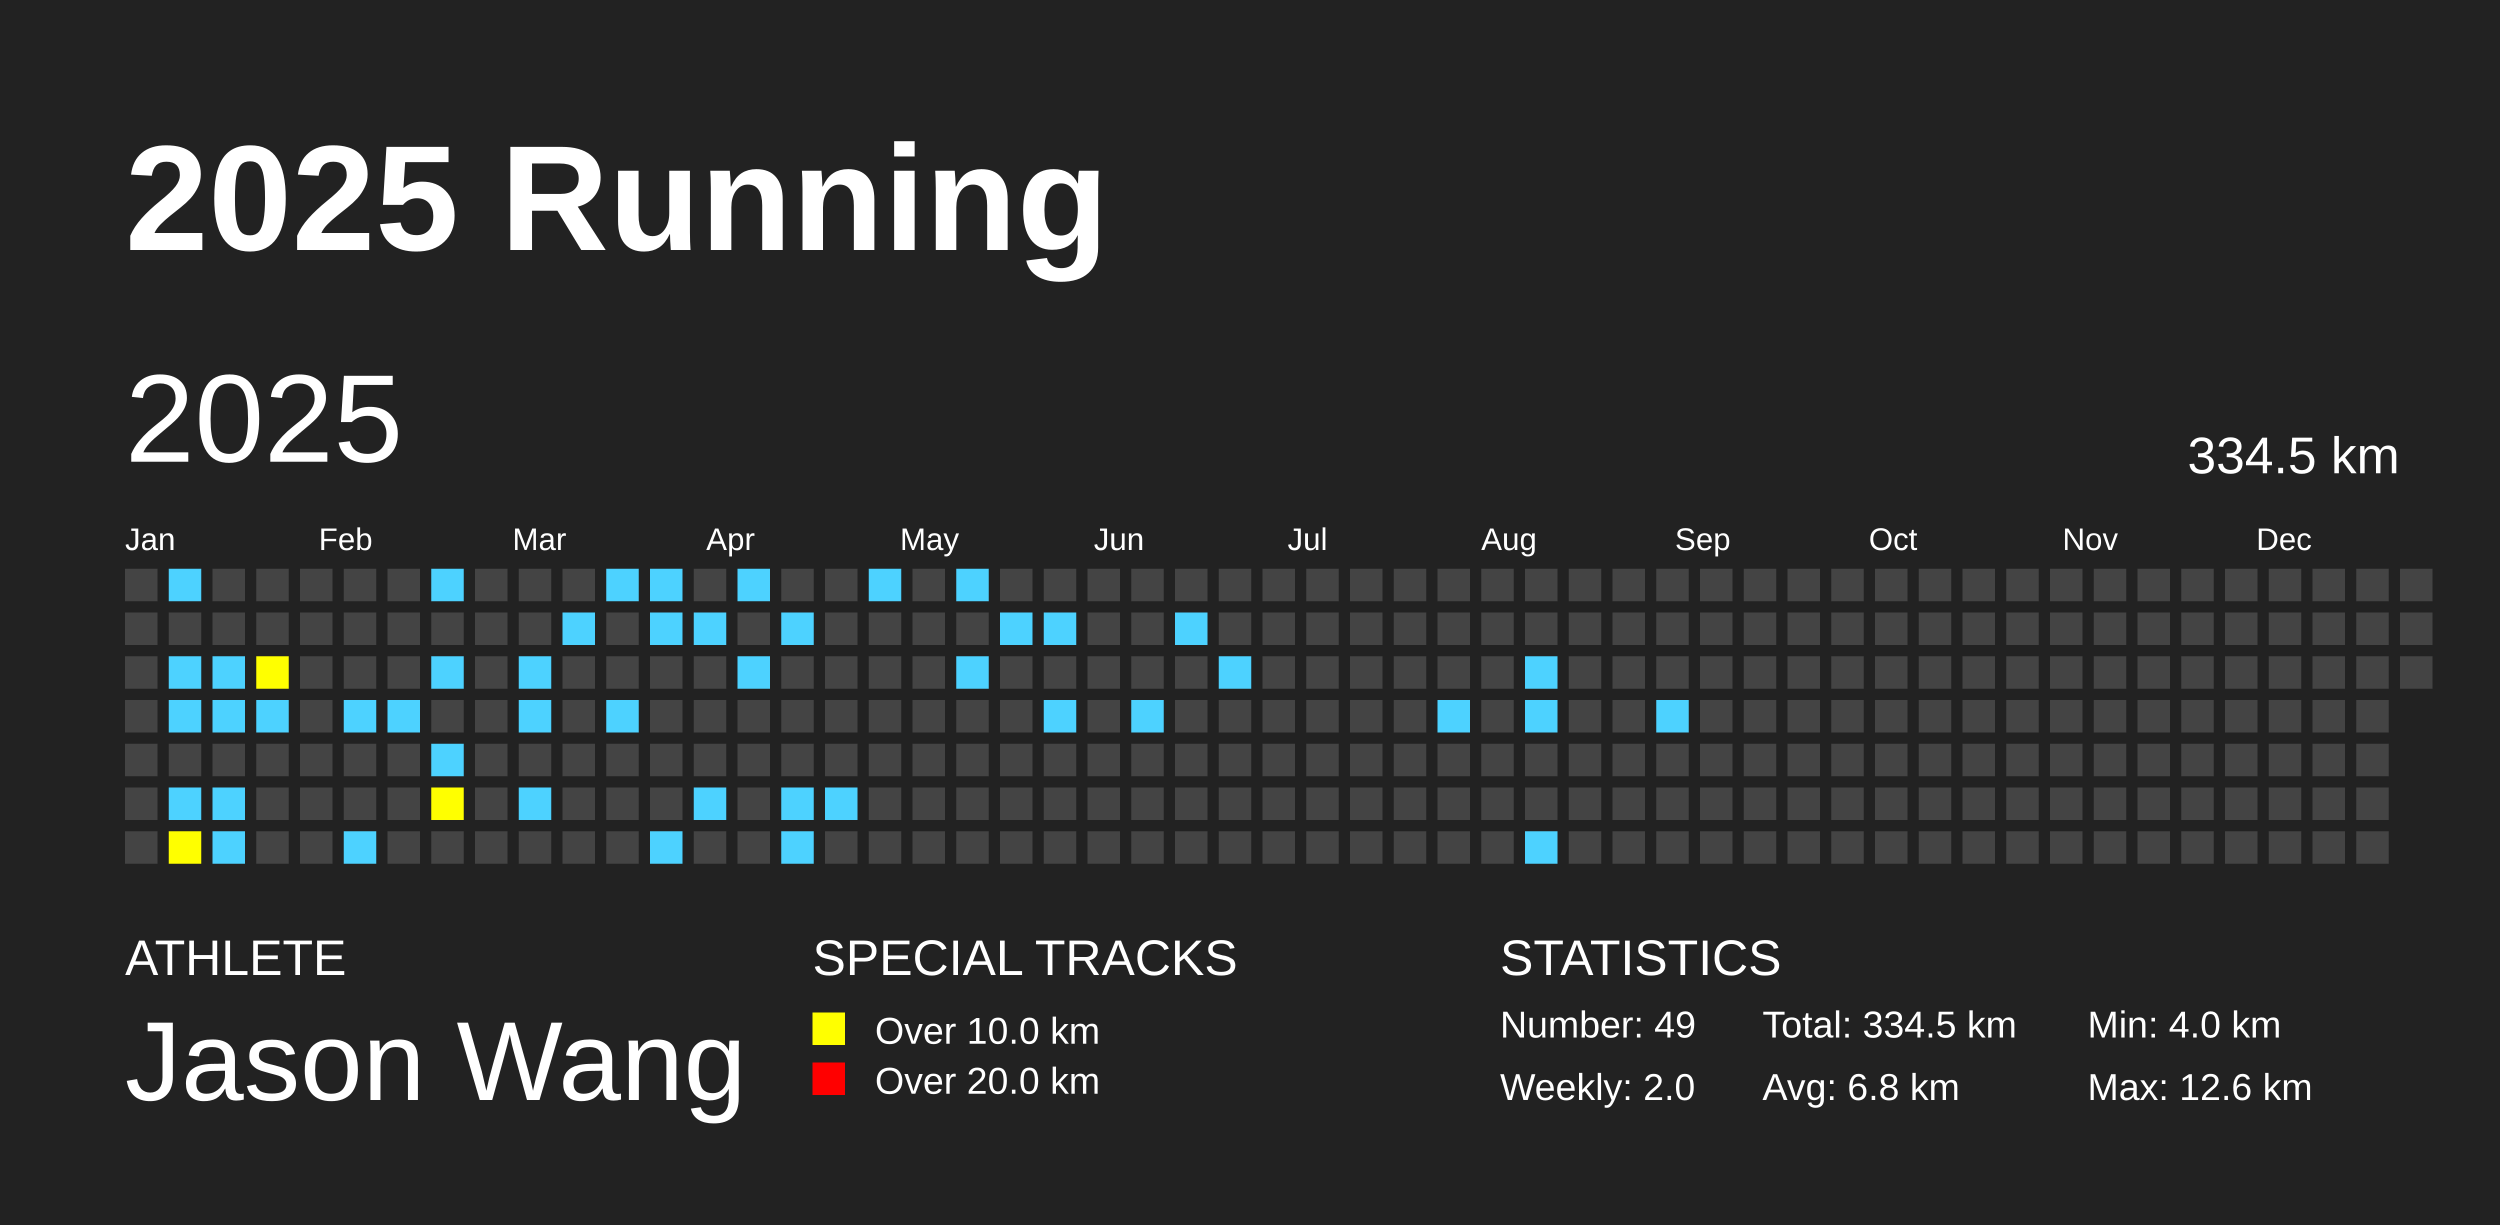
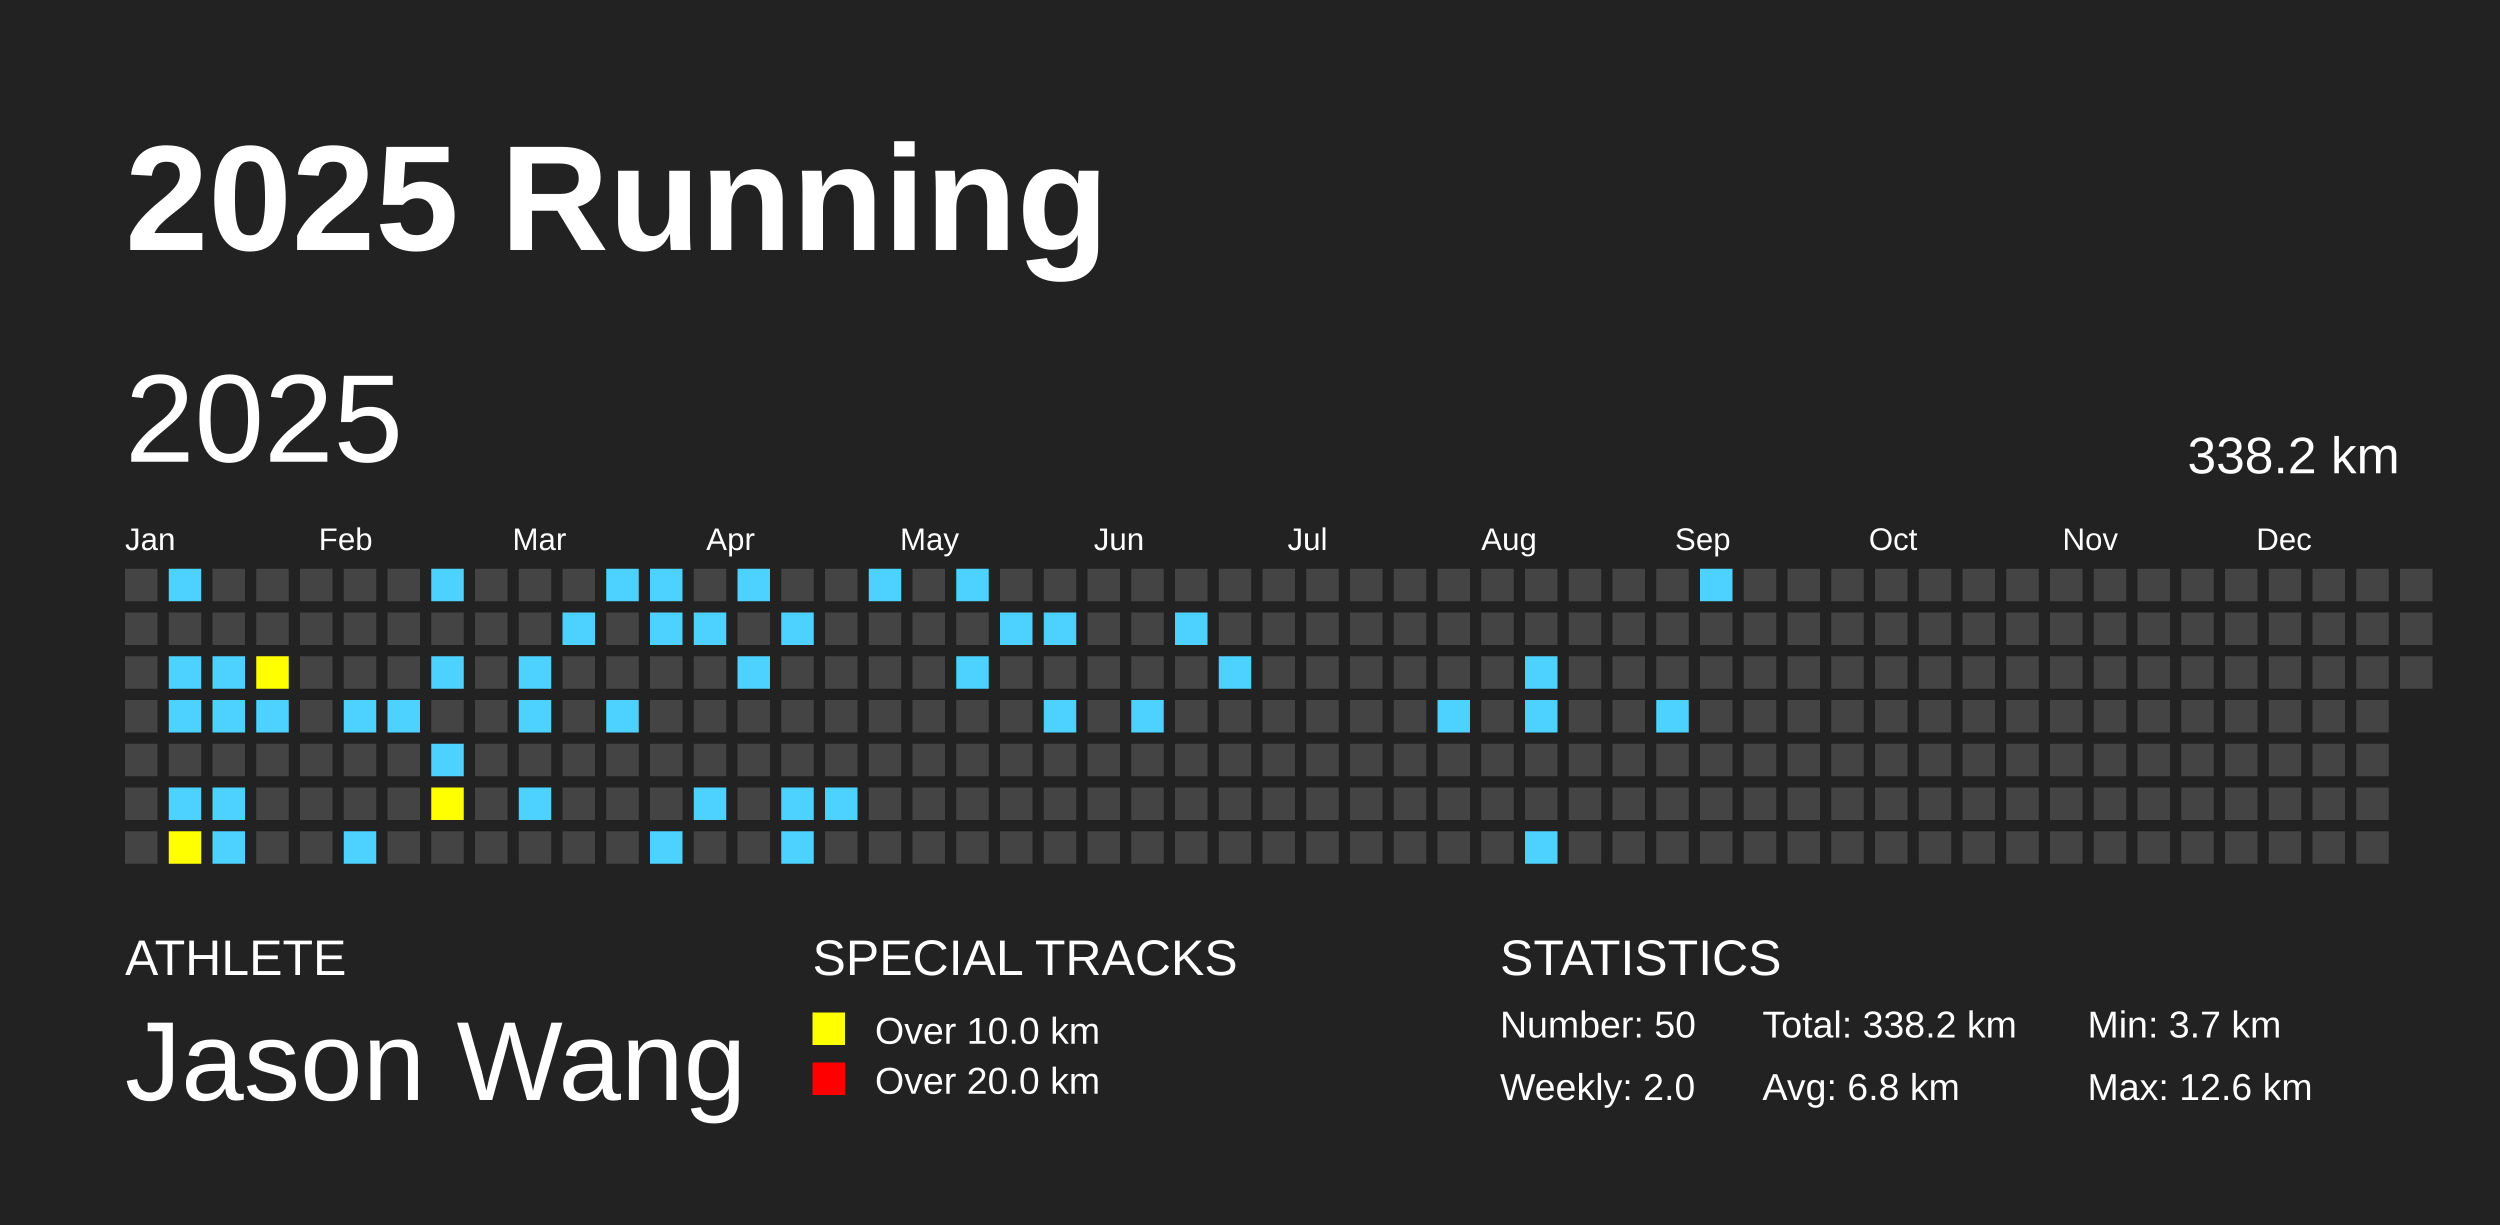
<svg xmlns="http://www.w3.org/2000/svg" baseProfile="full" height="98mm" version="1.1" viewBox="0,0,200,98" width="200mm">
  <defs />
  <rect fill="#222222" height="98" width="200" x="0" y="0" />
  <text fill="#FFFFFF" style="font-size:12px; font-family:Arial; font-weight:bold;" x="10" y="20">2025 Running</text>
  <text fill="#FFFFFF" style="font-size:4px; font-family:Arial" x="10" y="78">ATHLETE</text>
  <text fill="#FFFFFF" style="font-size:9px; font-family:Arial" x="10" y="88">Jason Wang</text>
  <text fill="#FFFFFF" style="font-size:4px; font-family:Arial" x="65" y="78">SPECIAL TRACKS</text>
  <rect fill="yellow" height="2.6" width="2.6" x="65" y="81" />
  <text fill="#FFFFFF" style="font-size:3px; font-family:Arial" x="70" y="83.5">Over 10.0 km</text>
  <rect fill="red" height="2.6" width="2.6" x="65" y="85" />
  <text fill="#FFFFFF" style="font-size:3px; font-family:Arial" x="70" y="87.5">Over 20.0 km</text>
  <text fill="#FFFFFF" style="font-size:4px; font-family:Arial" x="120" y="78">STATISTICS</text>
-   <text fill="#FFFFFF" style="font-size:3px; font-family:Arial" x="120" y="83">Number: 49</text>
+   <text fill="#FFFFFF" style="font-size:3px; font-family:Arial" x="120" y="83">Number: 50</text>
  <text fill="#FFFFFF" style="font-size:3px; font-family:Arial" x="120" y="88">Weekly: 2.0</text>
-   <text fill="#FFFFFF" style="font-size:3px; font-family:Arial" x="141" y="83">Total: 334.5 km</text>
+   <text fill="#FFFFFF" style="font-size:3px; font-family:Arial" x="141" y="83">Total: 338.2 km</text>
  <text fill="#FFFFFF" style="font-size:3px; font-family:Arial" x="141" y="88">Avg: 6.8 km</text>
-   <text fill="#FFFFFF" style="font-size:3px; font-family:Arial" x="167" y="83">Min: 4.0 km</text>
+   <text fill="#FFFFFF" style="font-size:3px; font-family:Arial" x="167" y="83">Min: 3.7 km</text>
  <text fill="#FFFFFF" style="font-size:3px; font-family:Arial" x="167" y="88">Max: 12.6 km</text>
  <text dominant-baseline="hanging" fill="#FFFFFF" style="font-size:10.0px; font-family:Arial;" x="10" y="30">2025</text>
-   <text dominant-baseline="hanging" fill="#FFFFFF" style="font-size:4.125px; font-family:Arial;" x="175" y="35">334.5 km</text>
+   <text dominant-baseline="hanging" fill="#FFFFFF" style="font-size:4.125px; font-family:Arial;" x="175" y="35">338.2 km</text>
  <text fill="#FFFFFF" style="font-size:2.5px; font-family:Arial" x="10.0" y="44">Jan</text>
  <text fill="#FFFFFF" style="font-size:2.5px; font-family:Arial" x="25.5" y="44">Feb</text>
  <text fill="#FFFFFF" style="font-size:2.5px; font-family:Arial" x="41.0" y="44">Mar</text>
  <text fill="#FFFFFF" style="font-size:2.5px; font-family:Arial" x="56.5" y="44">Apr</text>
  <text fill="#FFFFFF" style="font-size:2.5px; font-family:Arial" x="72.0" y="44">May</text>
  <text fill="#FFFFFF" style="font-size:2.5px; font-family:Arial" x="87.5" y="44">Jun</text>
  <text fill="#FFFFFF" style="font-size:2.5px; font-family:Arial" x="103.0" y="44">Jul</text>
  <text fill="#FFFFFF" style="font-size:2.5px; font-family:Arial" x="118.5" y="44">Aug</text>
  <text fill="#FFFFFF" style="font-size:2.5px; font-family:Arial" x="134.0" y="44">Sep</text>
  <text fill="#FFFFFF" style="font-size:2.5px; font-family:Arial" x="149.5" y="44">Oct</text>
  <text fill="#FFFFFF" style="font-size:2.5px; font-family:Arial" x="165.0" y="44">Nov</text>
  <text fill="#FFFFFF" style="font-size:2.5px; font-family:Arial" x="180.5" y="44">Dec</text>
  <rect fill="#444444" height="2.6" width="2.6" x="10.0" y="45.5" />
  <rect fill="#444444" height="2.6" width="2.6" x="10.0" y="49.0" />
  <rect fill="#444444" height="2.6" width="2.6" x="10.0" y="52.5" />
  <rect fill="#444444" height="2.6" width="2.6" x="10.0" y="56.0" />
  <rect fill="#444444" height="2.6" width="2.6" x="10.0" y="59.5" />
  <rect fill="#444444" height="2.6" width="2.6" x="10.0" y="63.0" />
  <rect fill="#444444" height="2.6" width="2.6" x="10.0" y="66.5" />
  <rect fill="#4DD2FF" height="2.6" width="2.6" x="13.5" y="45.5" />
  <rect fill="#444444" height="2.6" width="2.6" x="13.5" y="49.0" />
  <rect fill="#4DD2FF" height="2.6" width="2.6" x="13.5" y="52.5" />
  <rect fill="#4DD2FF" height="2.6" width="2.6" x="13.5" y="56.0" />
  <rect fill="#444444" height="2.6" width="2.6" x="13.5" y="59.5" />
  <rect fill="#4DD2FF" height="2.6" width="2.6" x="13.5" y="63.0" />
  <rect fill="yellow" height="2.6" width="2.6" x="13.5" y="66.5" />
  <rect fill="#444444" height="2.6" width="2.6" x="17.0" y="45.5" />
  <rect fill="#444444" height="2.6" width="2.6" x="17.0" y="49.0" />
  <rect fill="#4DD2FF" height="2.6" width="2.6" x="17.0" y="52.5" />
  <rect fill="#4DD2FF" height="2.6" width="2.6" x="17.0" y="56.0" />
  <rect fill="#444444" height="2.6" width="2.6" x="17.0" y="59.5" />
  <rect fill="#4DD2FF" height="2.6" width="2.6" x="17.0" y="63.0" />
  <rect fill="#4DD2FF" height="2.6" width="2.6" x="17.0" y="66.5" />
  <rect fill="#444444" height="2.6" width="2.6" x="20.5" y="45.5" />
  <rect fill="#444444" height="2.6" width="2.6" x="20.5" y="49.0" />
  <rect fill="yellow" height="2.6" width="2.6" x="20.5" y="52.5" />
  <rect fill="#4DD2FF" height="2.6" width="2.6" x="20.5" y="56.0" />
  <rect fill="#444444" height="2.6" width="2.6" x="20.5" y="59.5" />
  <rect fill="#444444" height="2.6" width="2.6" x="20.5" y="63.0" />
  <rect fill="#444444" height="2.6" width="2.6" x="20.5" y="66.5" />
  <rect fill="#444444" height="2.6" width="2.6" x="24.0" y="45.5" />
  <rect fill="#444444" height="2.6" width="2.6" x="24.0" y="49.0" />
  <rect fill="#444444" height="2.6" width="2.6" x="24.0" y="52.5" />
  <rect fill="#444444" height="2.6" width="2.6" x="24.0" y="56.0" />
  <rect fill="#444444" height="2.6" width="2.6" x="24.0" y="59.5" />
  <rect fill="#444444" height="2.6" width="2.6" x="24.0" y="63.0" />
  <rect fill="#444444" height="2.6" width="2.6" x="24.0" y="66.5" />
  <rect fill="#444444" height="2.6" width="2.6" x="27.5" y="45.5" />
  <rect fill="#444444" height="2.6" width="2.6" x="27.5" y="49.0" />
  <rect fill="#444444" height="2.6" width="2.6" x="27.5" y="52.5" />
  <rect fill="#4DD2FF" height="2.6" width="2.6" x="27.5" y="56.0" />
  <rect fill="#444444" height="2.6" width="2.6" x="27.5" y="59.5" />
  <rect fill="#444444" height="2.6" width="2.6" x="27.5" y="63.0" />
  <rect fill="#4DD2FF" height="2.6" width="2.6" x="27.5" y="66.5" />
  <rect fill="#444444" height="2.6" width="2.6" x="31.0" y="45.5" />
  <rect fill="#444444" height="2.6" width="2.6" x="31.0" y="49.0" />
  <rect fill="#444444" height="2.6" width="2.6" x="31.0" y="52.5" />
  <rect fill="#4DD2FF" height="2.6" width="2.6" x="31.0" y="56.0" />
  <rect fill="#444444" height="2.6" width="2.6" x="31.0" y="59.5" />
  <rect fill="#444444" height="2.6" width="2.6" x="31.0" y="63.0" />
  <rect fill="#444444" height="2.6" width="2.6" x="31.0" y="66.5" />
  <rect fill="#4DD2FF" height="2.6" width="2.6" x="34.5" y="45.5" />
  <rect fill="#444444" height="2.6" width="2.6" x="34.5" y="49.0" />
  <rect fill="#4DD2FF" height="2.6" width="2.6" x="34.5" y="52.5" />
  <rect fill="#444444" height="2.6" width="2.6" x="34.5" y="56.0" />
  <rect fill="#4DD2FF" height="2.6" width="2.6" x="34.5" y="59.5" />
  <rect fill="yellow" height="2.6" width="2.6" x="34.5" y="63.0" />
  <rect fill="#444444" height="2.6" width="2.6" x="34.5" y="66.5" />
  <rect fill="#444444" height="2.6" width="2.6" x="38.0" y="45.5" />
  <rect fill="#444444" height="2.6" width="2.6" x="38.0" y="49.0" />
  <rect fill="#444444" height="2.6" width="2.6" x="38.0" y="52.5" />
  <rect fill="#444444" height="2.6" width="2.6" x="38.0" y="56.0" />
  <rect fill="#444444" height="2.6" width="2.6" x="38.0" y="59.5" />
  <rect fill="#444444" height="2.6" width="2.6" x="38.0" y="63.0" />
  <rect fill="#444444" height="2.6" width="2.6" x="38.0" y="66.5" />
  <rect fill="#444444" height="2.6" width="2.6" x="41.5" y="45.5" />
  <rect fill="#444444" height="2.6" width="2.6" x="41.5" y="49.0" />
  <rect fill="#4DD2FF" height="2.6" width="2.6" x="41.5" y="52.5" />
  <rect fill="#4DD2FF" height="2.6" width="2.6" x="41.5" y="56.0" />
  <rect fill="#444444" height="2.6" width="2.6" x="41.5" y="59.5" />
  <rect fill="#4DD2FF" height="2.6" width="2.6" x="41.5" y="63.0" />
  <rect fill="#444444" height="2.6" width="2.6" x="41.5" y="66.5" />
  <rect fill="#444444" height="2.6" width="2.6" x="45.0" y="45.5" />
  <rect fill="#4DD2FF" height="2.6" width="2.6" x="45.0" y="49.0" />
  <rect fill="#444444" height="2.6" width="2.6" x="45.0" y="52.5" />
  <rect fill="#444444" height="2.6" width="2.6" x="45.0" y="56.0" />
  <rect fill="#444444" height="2.6" width="2.6" x="45.0" y="59.5" />
  <rect fill="#444444" height="2.6" width="2.6" x="45.0" y="63.0" />
  <rect fill="#444444" height="2.6" width="2.6" x="45.0" y="66.5" />
  <rect fill="#4DD2FF" height="2.6" width="2.6" x="48.5" y="45.5" />
  <rect fill="#444444" height="2.6" width="2.6" x="48.5" y="49.0" />
  <rect fill="#444444" height="2.6" width="2.6" x="48.5" y="52.5" />
  <rect fill="#4DD2FF" height="2.6" width="2.6" x="48.5" y="56.0" />
  <rect fill="#444444" height="2.6" width="2.6" x="48.5" y="59.5" />
  <rect fill="#444444" height="2.6" width="2.6" x="48.5" y="63.0" />
  <rect fill="#444444" height="2.6" width="2.6" x="48.5" y="66.5" />
  <rect fill="#4DD2FF" height="2.6" width="2.6" x="52.0" y="45.5" />
  <rect fill="#4DD2FF" height="2.6" width="2.6" x="52.0" y="49.0" />
  <rect fill="#444444" height="2.6" width="2.6" x="52.0" y="52.5" />
  <rect fill="#444444" height="2.6" width="2.6" x="52.0" y="56.0" />
  <rect fill="#444444" height="2.6" width="2.6" x="52.0" y="59.5" />
  <rect fill="#444444" height="2.6" width="2.6" x="52.0" y="63.0" />
  <rect fill="#4DD2FF" height="2.6" width="2.6" x="52.0" y="66.5" />
  <rect fill="#444444" height="2.6" width="2.6" x="55.5" y="45.5" />
  <rect fill="#4DD2FF" height="2.6" width="2.6" x="55.5" y="49.0" />
  <rect fill="#444444" height="2.6" width="2.6" x="55.5" y="52.5" />
  <rect fill="#444444" height="2.6" width="2.6" x="55.5" y="56.0" />
  <rect fill="#444444" height="2.6" width="2.6" x="55.5" y="59.5" />
  <rect fill="#4DD2FF" height="2.6" width="2.6" x="55.5" y="63.0" />
  <rect fill="#444444" height="2.6" width="2.6" x="55.5" y="66.5" />
  <rect fill="#4DD2FF" height="2.6" width="2.6" x="59.0" y="45.5" />
  <rect fill="#444444" height="2.6" width="2.6" x="59.0" y="49.0" />
  <rect fill="#4DD2FF" height="2.6" width="2.6" x="59.0" y="52.5" />
  <rect fill="#444444" height="2.6" width="2.6" x="59.0" y="56.0" />
  <rect fill="#444444" height="2.6" width="2.6" x="59.0" y="59.5" />
  <rect fill="#444444" height="2.6" width="2.6" x="59.0" y="63.0" />
  <rect fill="#444444" height="2.6" width="2.6" x="59.0" y="66.5" />
  <rect fill="#444444" height="2.6" width="2.6" x="62.5" y="45.5" />
  <rect fill="#4DD2FF" height="2.6" width="2.6" x="62.5" y="49.0" />
  <rect fill="#444444" height="2.6" width="2.6" x="62.5" y="52.5" />
  <rect fill="#444444" height="2.6" width="2.6" x="62.5" y="56.0" />
  <rect fill="#444444" height="2.6" width="2.6" x="62.5" y="59.5" />
  <rect fill="#4DD2FF" height="2.6" width="2.6" x="62.5" y="63.0" />
  <rect fill="#4DD2FF" height="2.6" width="2.6" x="62.5" y="66.5" />
  <rect fill="#444444" height="2.6" width="2.6" x="66.0" y="45.5" />
  <rect fill="#444444" height="2.6" width="2.6" x="66.0" y="49.0" />
  <rect fill="#444444" height="2.6" width="2.6" x="66.0" y="52.5" />
  <rect fill="#444444" height="2.6" width="2.6" x="66.0" y="56.0" />
  <rect fill="#444444" height="2.6" width="2.6" x="66.0" y="59.5" />
  <rect fill="#4DD2FF" height="2.6" width="2.6" x="66.0" y="63.0" />
  <rect fill="#444444" height="2.6" width="2.6" x="66.0" y="66.5" />
  <rect fill="#4DD2FF" height="2.6" width="2.6" x="69.5" y="45.5" />
  <rect fill="#444444" height="2.6" width="2.6" x="69.5" y="49.0" />
  <rect fill="#444444" height="2.6" width="2.6" x="69.5" y="52.5" />
  <rect fill="#444444" height="2.6" width="2.6" x="69.5" y="56.0" />
  <rect fill="#444444" height="2.6" width="2.6" x="69.5" y="59.5" />
  <rect fill="#444444" height="2.6" width="2.6" x="69.5" y="63.0" />
  <rect fill="#444444" height="2.6" width="2.6" x="69.5" y="66.5" />
  <rect fill="#444444" height="2.6" width="2.6" x="73.0" y="45.5" />
  <rect fill="#444444" height="2.6" width="2.6" x="73.0" y="49.0" />
  <rect fill="#444444" height="2.6" width="2.6" x="73.0" y="52.5" />
  <rect fill="#444444" height="2.6" width="2.6" x="73.0" y="56.0" />
  <rect fill="#444444" height="2.6" width="2.6" x="73.0" y="59.5" />
  <rect fill="#444444" height="2.6" width="2.6" x="73.0" y="63.0" />
  <rect fill="#444444" height="2.6" width="2.6" x="73.0" y="66.5" />
  <rect fill="#4DD2FF" height="2.6" width="2.6" x="76.5" y="45.5" />
  <rect fill="#444444" height="2.6" width="2.6" x="76.5" y="49.0" />
  <rect fill="#4DD2FF" height="2.6" width="2.6" x="76.5" y="52.5" />
  <rect fill="#444444" height="2.6" width="2.6" x="76.5" y="56.0" />
  <rect fill="#444444" height="2.6" width="2.6" x="76.5" y="59.5" />
  <rect fill="#444444" height="2.6" width="2.6" x="76.5" y="63.0" />
  <rect fill="#444444" height="2.6" width="2.6" x="76.5" y="66.5" />
  <rect fill="#444444" height="2.6" width="2.6" x="80.0" y="45.5" />
  <rect fill="#4DD2FF" height="2.6" width="2.6" x="80.0" y="49.0" />
  <rect fill="#444444" height="2.6" width="2.6" x="80.0" y="52.5" />
  <rect fill="#444444" height="2.6" width="2.6" x="80.0" y="56.0" />
  <rect fill="#444444" height="2.6" width="2.6" x="80.0" y="59.5" />
  <rect fill="#444444" height="2.6" width="2.6" x="80.0" y="63.0" />
  <rect fill="#444444" height="2.6" width="2.6" x="80.0" y="66.5" />
  <rect fill="#444444" height="2.6" width="2.6" x="83.5" y="45.5" />
  <rect fill="#4DD2FF" height="2.6" width="2.6" x="83.5" y="49.0" />
  <rect fill="#444444" height="2.6" width="2.6" x="83.5" y="52.5" />
  <rect fill="#4DD2FF" height="2.6" width="2.6" x="83.5" y="56.0" />
  <rect fill="#444444" height="2.6" width="2.6" x="83.5" y="59.5" />
  <rect fill="#444444" height="2.6" width="2.6" x="83.5" y="63.0" />
  <rect fill="#444444" height="2.6" width="2.6" x="83.5" y="66.5" />
  <rect fill="#444444" height="2.6" width="2.6" x="87.0" y="45.5" />
  <rect fill="#444444" height="2.6" width="2.6" x="87.0" y="49.0" />
  <rect fill="#444444" height="2.6" width="2.6" x="87.0" y="52.5" />
  <rect fill="#444444" height="2.6" width="2.6" x="87.0" y="56.0" />
  <rect fill="#444444" height="2.6" width="2.6" x="87.0" y="59.5" />
  <rect fill="#444444" height="2.6" width="2.6" x="87.0" y="63.0" />
  <rect fill="#444444" height="2.6" width="2.6" x="87.0" y="66.5" />
  <rect fill="#444444" height="2.6" width="2.6" x="90.5" y="45.5" />
  <rect fill="#444444" height="2.6" width="2.6" x="90.5" y="49.0" />
  <rect fill="#444444" height="2.6" width="2.6" x="90.5" y="52.5" />
  <rect fill="#4DD2FF" height="2.6" width="2.6" x="90.5" y="56.0" />
  <rect fill="#444444" height="2.6" width="2.6" x="90.5" y="59.5" />
  <rect fill="#444444" height="2.6" width="2.6" x="90.5" y="63.0" />
  <rect fill="#444444" height="2.6" width="2.6" x="90.5" y="66.5" />
  <rect fill="#444444" height="2.6" width="2.6" x="94.0" y="45.5" />
  <rect fill="#4DD2FF" height="2.6" width="2.6" x="94.0" y="49.0" />
  <rect fill="#444444" height="2.6" width="2.6" x="94.0" y="52.5" />
  <rect fill="#444444" height="2.6" width="2.6" x="94.0" y="56.0" />
  <rect fill="#444444" height="2.6" width="2.6" x="94.0" y="59.5" />
  <rect fill="#444444" height="2.6" width="2.6" x="94.0" y="63.0" />
  <rect fill="#444444" height="2.6" width="2.6" x="94.0" y="66.5" />
  <rect fill="#444444" height="2.6" width="2.6" x="97.5" y="45.5" />
  <rect fill="#444444" height="2.6" width="2.6" x="97.5" y="49.0" />
  <rect fill="#4DD2FF" height="2.6" width="2.6" x="97.5" y="52.5" />
  <rect fill="#444444" height="2.6" width="2.6" x="97.5" y="56.0" />
  <rect fill="#444444" height="2.6" width="2.6" x="97.5" y="59.5" />
  <rect fill="#444444" height="2.6" width="2.6" x="97.5" y="63.0" />
  <rect fill="#444444" height="2.6" width="2.6" x="97.5" y="66.5" />
  <rect fill="#444444" height="2.6" width="2.6" x="101.0" y="45.5" />
  <rect fill="#444444" height="2.6" width="2.6" x="101.0" y="49.0" />
  <rect fill="#444444" height="2.6" width="2.6" x="101.0" y="52.5" />
  <rect fill="#444444" height="2.6" width="2.6" x="101.0" y="56.0" />
  <rect fill="#444444" height="2.6" width="2.6" x="101.0" y="59.5" />
  <rect fill="#444444" height="2.6" width="2.6" x="101.0" y="63.0" />
  <rect fill="#444444" height="2.6" width="2.6" x="101.0" y="66.5" />
  <rect fill="#444444" height="2.6" width="2.6" x="104.5" y="45.5" />
  <rect fill="#444444" height="2.6" width="2.6" x="104.5" y="49.0" />
  <rect fill="#444444" height="2.6" width="2.6" x="104.5" y="52.5" />
  <rect fill="#444444" height="2.6" width="2.6" x="104.5" y="56.0" />
  <rect fill="#444444" height="2.6" width="2.6" x="104.5" y="59.5" />
  <rect fill="#444444" height="2.6" width="2.6" x="104.5" y="63.0" />
  <rect fill="#444444" height="2.6" width="2.6" x="104.5" y="66.5" />
  <rect fill="#444444" height="2.6" width="2.6" x="108.0" y="45.5" />
  <rect fill="#444444" height="2.6" width="2.6" x="108.0" y="49.0" />
  <rect fill="#444444" height="2.6" width="2.6" x="108.0" y="52.5" />
  <rect fill="#444444" height="2.6" width="2.6" x="108.0" y="56.0" />
  <rect fill="#444444" height="2.6" width="2.6" x="108.0" y="59.5" />
  <rect fill="#444444" height="2.6" width="2.6" x="108.0" y="63.0" />
  <rect fill="#444444" height="2.6" width="2.6" x="108.0" y="66.5" />
  <rect fill="#444444" height="2.6" width="2.6" x="111.5" y="45.5" />
  <rect fill="#444444" height="2.6" width="2.6" x="111.5" y="49.0" />
  <rect fill="#444444" height="2.6" width="2.6" x="111.5" y="52.5" />
  <rect fill="#444444" height="2.6" width="2.6" x="111.5" y="56.0" />
  <rect fill="#444444" height="2.6" width="2.6" x="111.5" y="59.5" />
  <rect fill="#444444" height="2.6" width="2.6" x="111.5" y="63.0" />
  <rect fill="#444444" height="2.6" width="2.6" x="111.5" y="66.5" />
  <rect fill="#444444" height="2.6" width="2.6" x="115.0" y="45.5" />
  <rect fill="#444444" height="2.6" width="2.6" x="115.0" y="49.0" />
  <rect fill="#444444" height="2.6" width="2.6" x="115.0" y="52.5" />
  <rect fill="#4DD2FF" height="2.6" width="2.6" x="115.0" y="56.0" />
  <rect fill="#444444" height="2.6" width="2.6" x="115.0" y="59.5" />
  <rect fill="#444444" height="2.6" width="2.6" x="115.0" y="63.0" />
  <rect fill="#444444" height="2.6" width="2.6" x="115.0" y="66.5" />
  <rect fill="#444444" height="2.6" width="2.6" x="118.5" y="45.5" />
  <rect fill="#444444" height="2.6" width="2.6" x="118.5" y="49.0" />
  <rect fill="#444444" height="2.6" width="2.6" x="118.5" y="52.5" />
  <rect fill="#444444" height="2.6" width="2.6" x="118.5" y="56.0" />
  <rect fill="#444444" height="2.6" width="2.6" x="118.5" y="59.5" />
  <rect fill="#444444" height="2.6" width="2.6" x="118.5" y="63.0" />
  <rect fill="#444444" height="2.6" width="2.6" x="118.5" y="66.5" />
  <rect fill="#444444" height="2.6" width="2.6" x="122.0" y="45.5" />
  <rect fill="#444444" height="2.6" width="2.6" x="122.0" y="49.0" />
  <rect fill="#4DD2FF" height="2.6" width="2.6" x="122.0" y="52.5" />
  <rect fill="#4DD2FF" height="2.6" width="2.6" x="122.0" y="56.0" />
  <rect fill="#444444" height="2.6" width="2.6" x="122.0" y="59.5" />
  <rect fill="#444444" height="2.6" width="2.6" x="122.0" y="63.0" />
  <rect fill="#4DD2FF" height="2.6" width="2.6" x="122.0" y="66.5" />
  <rect fill="#444444" height="2.6" width="2.6" x="125.5" y="45.5" />
  <rect fill="#444444" height="2.6" width="2.6" x="125.5" y="49.0" />
  <rect fill="#444444" height="2.6" width="2.6" x="125.5" y="52.5" />
  <rect fill="#444444" height="2.6" width="2.6" x="125.5" y="56.0" />
  <rect fill="#444444" height="2.6" width="2.6" x="125.5" y="59.5" />
  <rect fill="#444444" height="2.6" width="2.6" x="125.5" y="63.0" />
  <rect fill="#444444" height="2.6" width="2.6" x="125.5" y="66.5" />
  <rect fill="#444444" height="2.6" width="2.6" x="129.0" y="45.5" />
  <rect fill="#444444" height="2.6" width="2.6" x="129.0" y="49.0" />
  <rect fill="#444444" height="2.6" width="2.6" x="129.0" y="52.5" />
  <rect fill="#444444" height="2.6" width="2.6" x="129.0" y="56.0" />
  <rect fill="#444444" height="2.6" width="2.6" x="129.0" y="59.5" />
  <rect fill="#444444" height="2.6" width="2.6" x="129.0" y="63.0" />
  <rect fill="#444444" height="2.6" width="2.6" x="129.0" y="66.5" />
  <rect fill="#444444" height="2.6" width="2.6" x="132.5" y="45.5" />
  <rect fill="#444444" height="2.6" width="2.6" x="132.5" y="49.0" />
  <rect fill="#444444" height="2.6" width="2.6" x="132.5" y="52.5" />
  <rect fill="#4DD2FF" height="2.6" width="2.6" x="132.5" y="56.0" />
  <rect fill="#444444" height="2.6" width="2.6" x="132.5" y="59.5" />
  <rect fill="#444444" height="2.6" width="2.6" x="132.5" y="63.0" />
  <rect fill="#444444" height="2.6" width="2.6" x="132.5" y="66.5" />
-   <rect fill="#444444" height="2.6" width="2.6" x="136.0" y="45.5" />
+   <rect fill="#4DD2FF" height="2.6" width="2.6" x="136.0" y="45.5" />
  <rect fill="#444444" height="2.6" width="2.6" x="136.0" y="49.0" />
  <rect fill="#444444" height="2.6" width="2.6" x="136.0" y="52.5" />
  <rect fill="#444444" height="2.6" width="2.6" x="136.0" y="56.0" />
  <rect fill="#444444" height="2.6" width="2.6" x="136.0" y="59.5" />
  <rect fill="#444444" height="2.6" width="2.6" x="136.0" y="63.0" />
  <rect fill="#444444" height="2.6" width="2.6" x="136.0" y="66.5" />
  <rect fill="#444444" height="2.6" width="2.6" x="139.5" y="45.5" />
  <rect fill="#444444" height="2.6" width="2.6" x="139.5" y="49.0" />
  <rect fill="#444444" height="2.6" width="2.6" x="139.5" y="52.5" />
  <rect fill="#444444" height="2.6" width="2.6" x="139.5" y="56.0" />
  <rect fill="#444444" height="2.6" width="2.6" x="139.5" y="59.5" />
  <rect fill="#444444" height="2.6" width="2.6" x="139.5" y="63.0" />
  <rect fill="#444444" height="2.6" width="2.6" x="139.5" y="66.5" />
  <rect fill="#444444" height="2.6" width="2.6" x="143.0" y="45.5" />
  <rect fill="#444444" height="2.6" width="2.6" x="143.0" y="49.0" />
  <rect fill="#444444" height="2.6" width="2.6" x="143.0" y="52.5" />
  <rect fill="#444444" height="2.6" width="2.6" x="143.0" y="56.0" />
  <rect fill="#444444" height="2.6" width="2.6" x="143.0" y="59.5" />
  <rect fill="#444444" height="2.6" width="2.6" x="143.0" y="63.0" />
  <rect fill="#444444" height="2.6" width="2.6" x="143.0" y="66.5" />
  <rect fill="#444444" height="2.6" width="2.6" x="146.5" y="45.5" />
  <rect fill="#444444" height="2.6" width="2.6" x="146.5" y="49.0" />
  <rect fill="#444444" height="2.6" width="2.6" x="146.5" y="52.5" />
  <rect fill="#444444" height="2.6" width="2.6" x="146.5" y="56.0" />
  <rect fill="#444444" height="2.6" width="2.6" x="146.5" y="59.5" />
  <rect fill="#444444" height="2.6" width="2.6" x="146.5" y="63.0" />
  <rect fill="#444444" height="2.6" width="2.6" x="146.5" y="66.5" />
  <rect fill="#444444" height="2.6" width="2.6" x="150.0" y="45.5" />
  <rect fill="#444444" height="2.6" width="2.6" x="150.0" y="49.0" />
  <rect fill="#444444" height="2.6" width="2.6" x="150.0" y="52.5" />
  <rect fill="#444444" height="2.6" width="2.6" x="150.0" y="56.0" />
  <rect fill="#444444" height="2.6" width="2.6" x="150.0" y="59.5" />
  <rect fill="#444444" height="2.6" width="2.6" x="150.0" y="63.0" />
  <rect fill="#444444" height="2.6" width="2.6" x="150.0" y="66.5" />
  <rect fill="#444444" height="2.6" width="2.6" x="153.5" y="45.5" />
  <rect fill="#444444" height="2.6" width="2.6" x="153.5" y="49.0" />
  <rect fill="#444444" height="2.6" width="2.6" x="153.5" y="52.5" />
  <rect fill="#444444" height="2.6" width="2.6" x="153.5" y="56.0" />
  <rect fill="#444444" height="2.6" width="2.6" x="153.5" y="59.5" />
  <rect fill="#444444" height="2.6" width="2.6" x="153.5" y="63.0" />
  <rect fill="#444444" height="2.6" width="2.6" x="153.5" y="66.5" />
  <rect fill="#444444" height="2.6" width="2.6" x="157.0" y="45.5" />
  <rect fill="#444444" height="2.6" width="2.6" x="157.0" y="49.0" />
  <rect fill="#444444" height="2.6" width="2.6" x="157.0" y="52.5" />
  <rect fill="#444444" height="2.6" width="2.6" x="157.0" y="56.0" />
  <rect fill="#444444" height="2.6" width="2.6" x="157.0" y="59.5" />
  <rect fill="#444444" height="2.6" width="2.6" x="157.0" y="63.0" />
  <rect fill="#444444" height="2.6" width="2.6" x="157.0" y="66.5" />
  <rect fill="#444444" height="2.6" width="2.6" x="160.5" y="45.5" />
  <rect fill="#444444" height="2.6" width="2.6" x="160.5" y="49.0" />
  <rect fill="#444444" height="2.6" width="2.6" x="160.5" y="52.5" />
  <rect fill="#444444" height="2.6" width="2.6" x="160.5" y="56.0" />
  <rect fill="#444444" height="2.6" width="2.6" x="160.5" y="59.5" />
  <rect fill="#444444" height="2.6" width="2.6" x="160.5" y="63.0" />
  <rect fill="#444444" height="2.6" width="2.6" x="160.5" y="66.5" />
  <rect fill="#444444" height="2.6" width="2.6" x="164.0" y="45.5" />
  <rect fill="#444444" height="2.6" width="2.6" x="164.0" y="49.0" />
  <rect fill="#444444" height="2.6" width="2.6" x="164.0" y="52.5" />
  <rect fill="#444444" height="2.6" width="2.6" x="164.0" y="56.0" />
  <rect fill="#444444" height="2.6" width="2.6" x="164.0" y="59.5" />
  <rect fill="#444444" height="2.6" width="2.6" x="164.0" y="63.0" />
  <rect fill="#444444" height="2.6" width="2.6" x="164.0" y="66.5" />
  <rect fill="#444444" height="2.6" width="2.6" x="167.5" y="45.5" />
  <rect fill="#444444" height="2.6" width="2.6" x="167.5" y="49.0" />
  <rect fill="#444444" height="2.6" width="2.6" x="167.5" y="52.5" />
  <rect fill="#444444" height="2.6" width="2.6" x="167.5" y="56.0" />
  <rect fill="#444444" height="2.6" width="2.6" x="167.5" y="59.5" />
  <rect fill="#444444" height="2.6" width="2.6" x="167.5" y="63.0" />
  <rect fill="#444444" height="2.6" width="2.6" x="167.5" y="66.5" />
  <rect fill="#444444" height="2.6" width="2.6" x="171.0" y="45.5" />
  <rect fill="#444444" height="2.6" width="2.6" x="171.0" y="49.0" />
  <rect fill="#444444" height="2.6" width="2.6" x="171.0" y="52.5" />
  <rect fill="#444444" height="2.6" width="2.6" x="171.0" y="56.0" />
  <rect fill="#444444" height="2.6" width="2.6" x="171.0" y="59.5" />
  <rect fill="#444444" height="2.6" width="2.6" x="171.0" y="63.0" />
  <rect fill="#444444" height="2.6" width="2.6" x="171.0" y="66.5" />
  <rect fill="#444444" height="2.6" width="2.6" x="174.5" y="45.5" />
  <rect fill="#444444" height="2.6" width="2.6" x="174.5" y="49.0" />
  <rect fill="#444444" height="2.6" width="2.6" x="174.5" y="52.5" />
  <rect fill="#444444" height="2.6" width="2.6" x="174.5" y="56.0" />
  <rect fill="#444444" height="2.6" width="2.6" x="174.5" y="59.5" />
  <rect fill="#444444" height="2.6" width="2.6" x="174.5" y="63.0" />
  <rect fill="#444444" height="2.6" width="2.6" x="174.5" y="66.5" />
  <rect fill="#444444" height="2.6" width="2.6" x="178.0" y="45.5" />
  <rect fill="#444444" height="2.6" width="2.6" x="178.0" y="49.0" />
  <rect fill="#444444" height="2.6" width="2.6" x="178.0" y="52.5" />
  <rect fill="#444444" height="2.6" width="2.6" x="178.0" y="56.0" />
  <rect fill="#444444" height="2.6" width="2.6" x="178.0" y="59.5" />
  <rect fill="#444444" height="2.6" width="2.6" x="178.0" y="63.0" />
  <rect fill="#444444" height="2.6" width="2.6" x="178.0" y="66.5" />
  <rect fill="#444444" height="2.6" width="2.6" x="181.5" y="45.5" />
  <rect fill="#444444" height="2.6" width="2.6" x="181.5" y="49.0" />
  <rect fill="#444444" height="2.6" width="2.6" x="181.5" y="52.5" />
  <rect fill="#444444" height="2.6" width="2.6" x="181.5" y="56.0" />
  <rect fill="#444444" height="2.6" width="2.6" x="181.5" y="59.5" />
  <rect fill="#444444" height="2.6" width="2.6" x="181.5" y="63.0" />
  <rect fill="#444444" height="2.6" width="2.6" x="181.5" y="66.5" />
  <rect fill="#444444" height="2.6" width="2.6" x="185.0" y="45.5" />
  <rect fill="#444444" height="2.6" width="2.6" x="185.0" y="49.0" />
  <rect fill="#444444" height="2.6" width="2.6" x="185.0" y="52.5" />
  <rect fill="#444444" height="2.6" width="2.6" x="185.0" y="56.0" />
  <rect fill="#444444" height="2.6" width="2.6" x="185.0" y="59.5" />
  <rect fill="#444444" height="2.6" width="2.6" x="185.0" y="63.0" />
  <rect fill="#444444" height="2.6" width="2.6" x="185.0" y="66.5" />
  <rect fill="#444444" height="2.6" width="2.6" x="188.5" y="45.5" />
  <rect fill="#444444" height="2.6" width="2.6" x="188.5" y="49.0" />
  <rect fill="#444444" height="2.6" width="2.6" x="188.5" y="52.5" />
  <rect fill="#444444" height="2.6" width="2.6" x="188.5" y="56.0" />
  <rect fill="#444444" height="2.6" width="2.6" x="188.5" y="59.5" />
  <rect fill="#444444" height="2.6" width="2.6" x="188.5" y="63.0" />
  <rect fill="#444444" height="2.6" width="2.6" x="188.5" y="66.5" />
  <rect fill="#444444" height="2.6" width="2.6" x="192.0" y="45.5" />
  <rect fill="#444444" height="2.6" width="2.6" x="192.0" y="49.0" />
  <rect fill="#444444" height="2.6" width="2.6" x="192.0" y="52.5" />
</svg>
